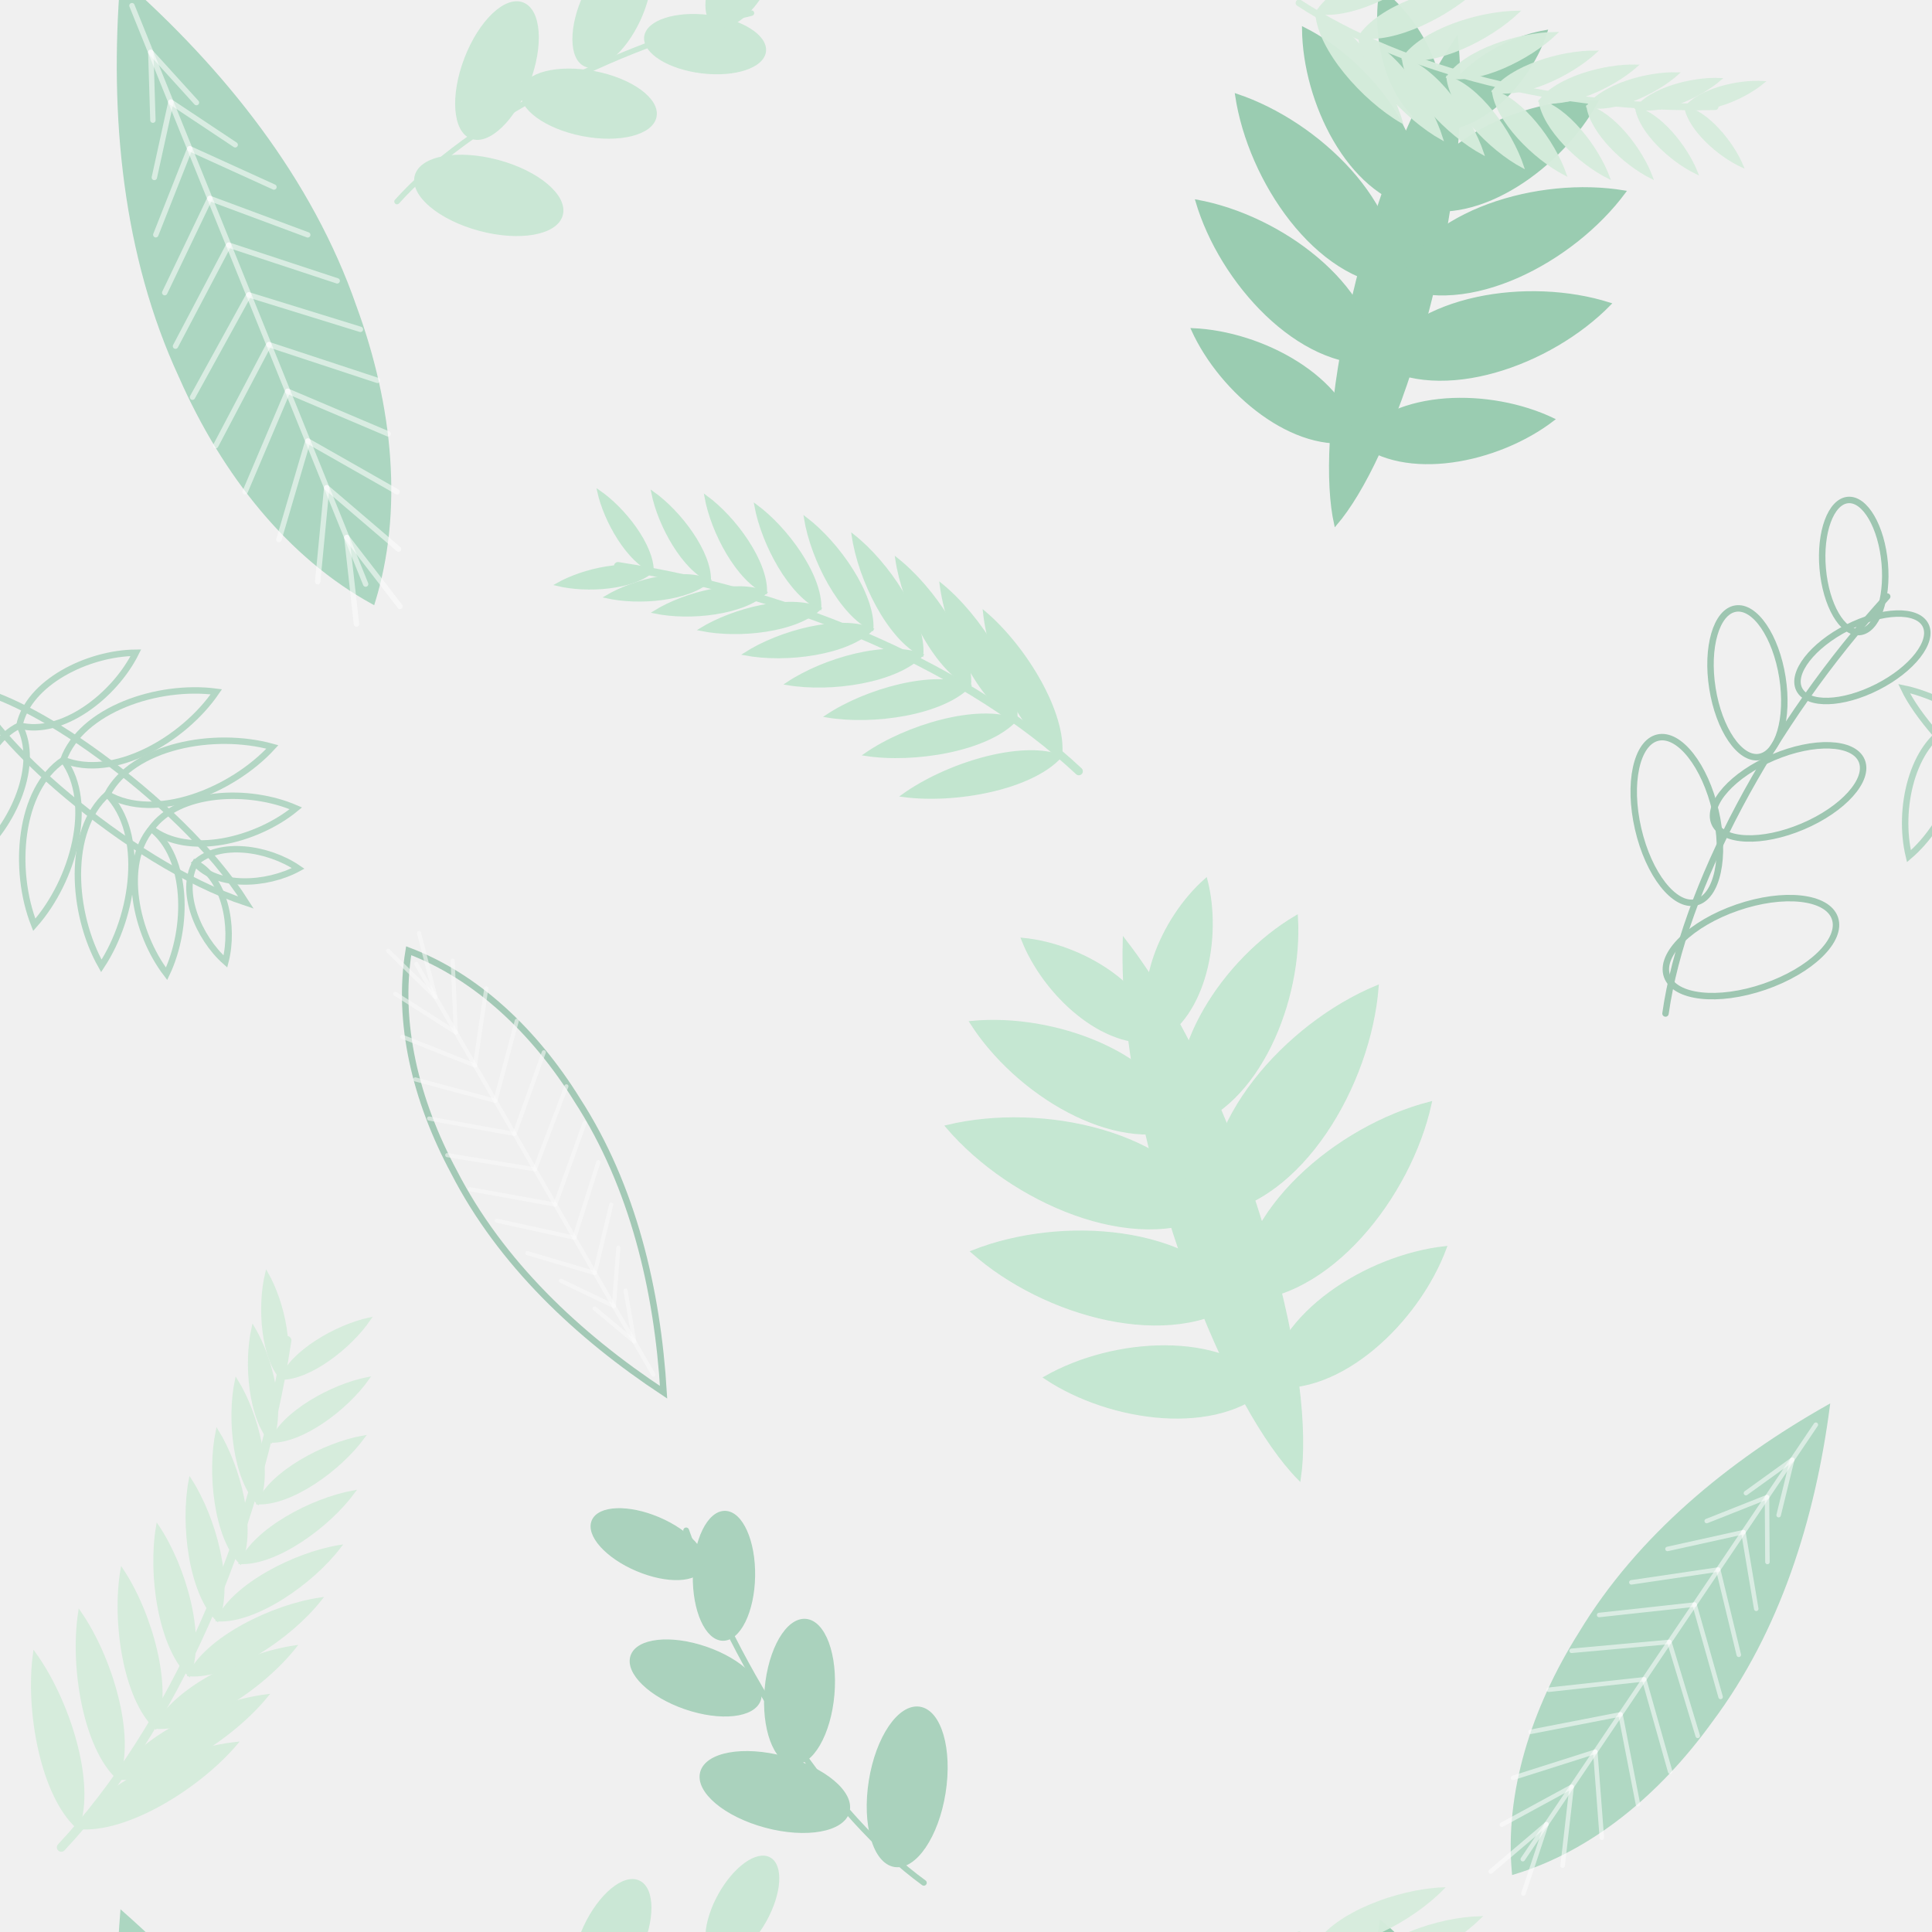
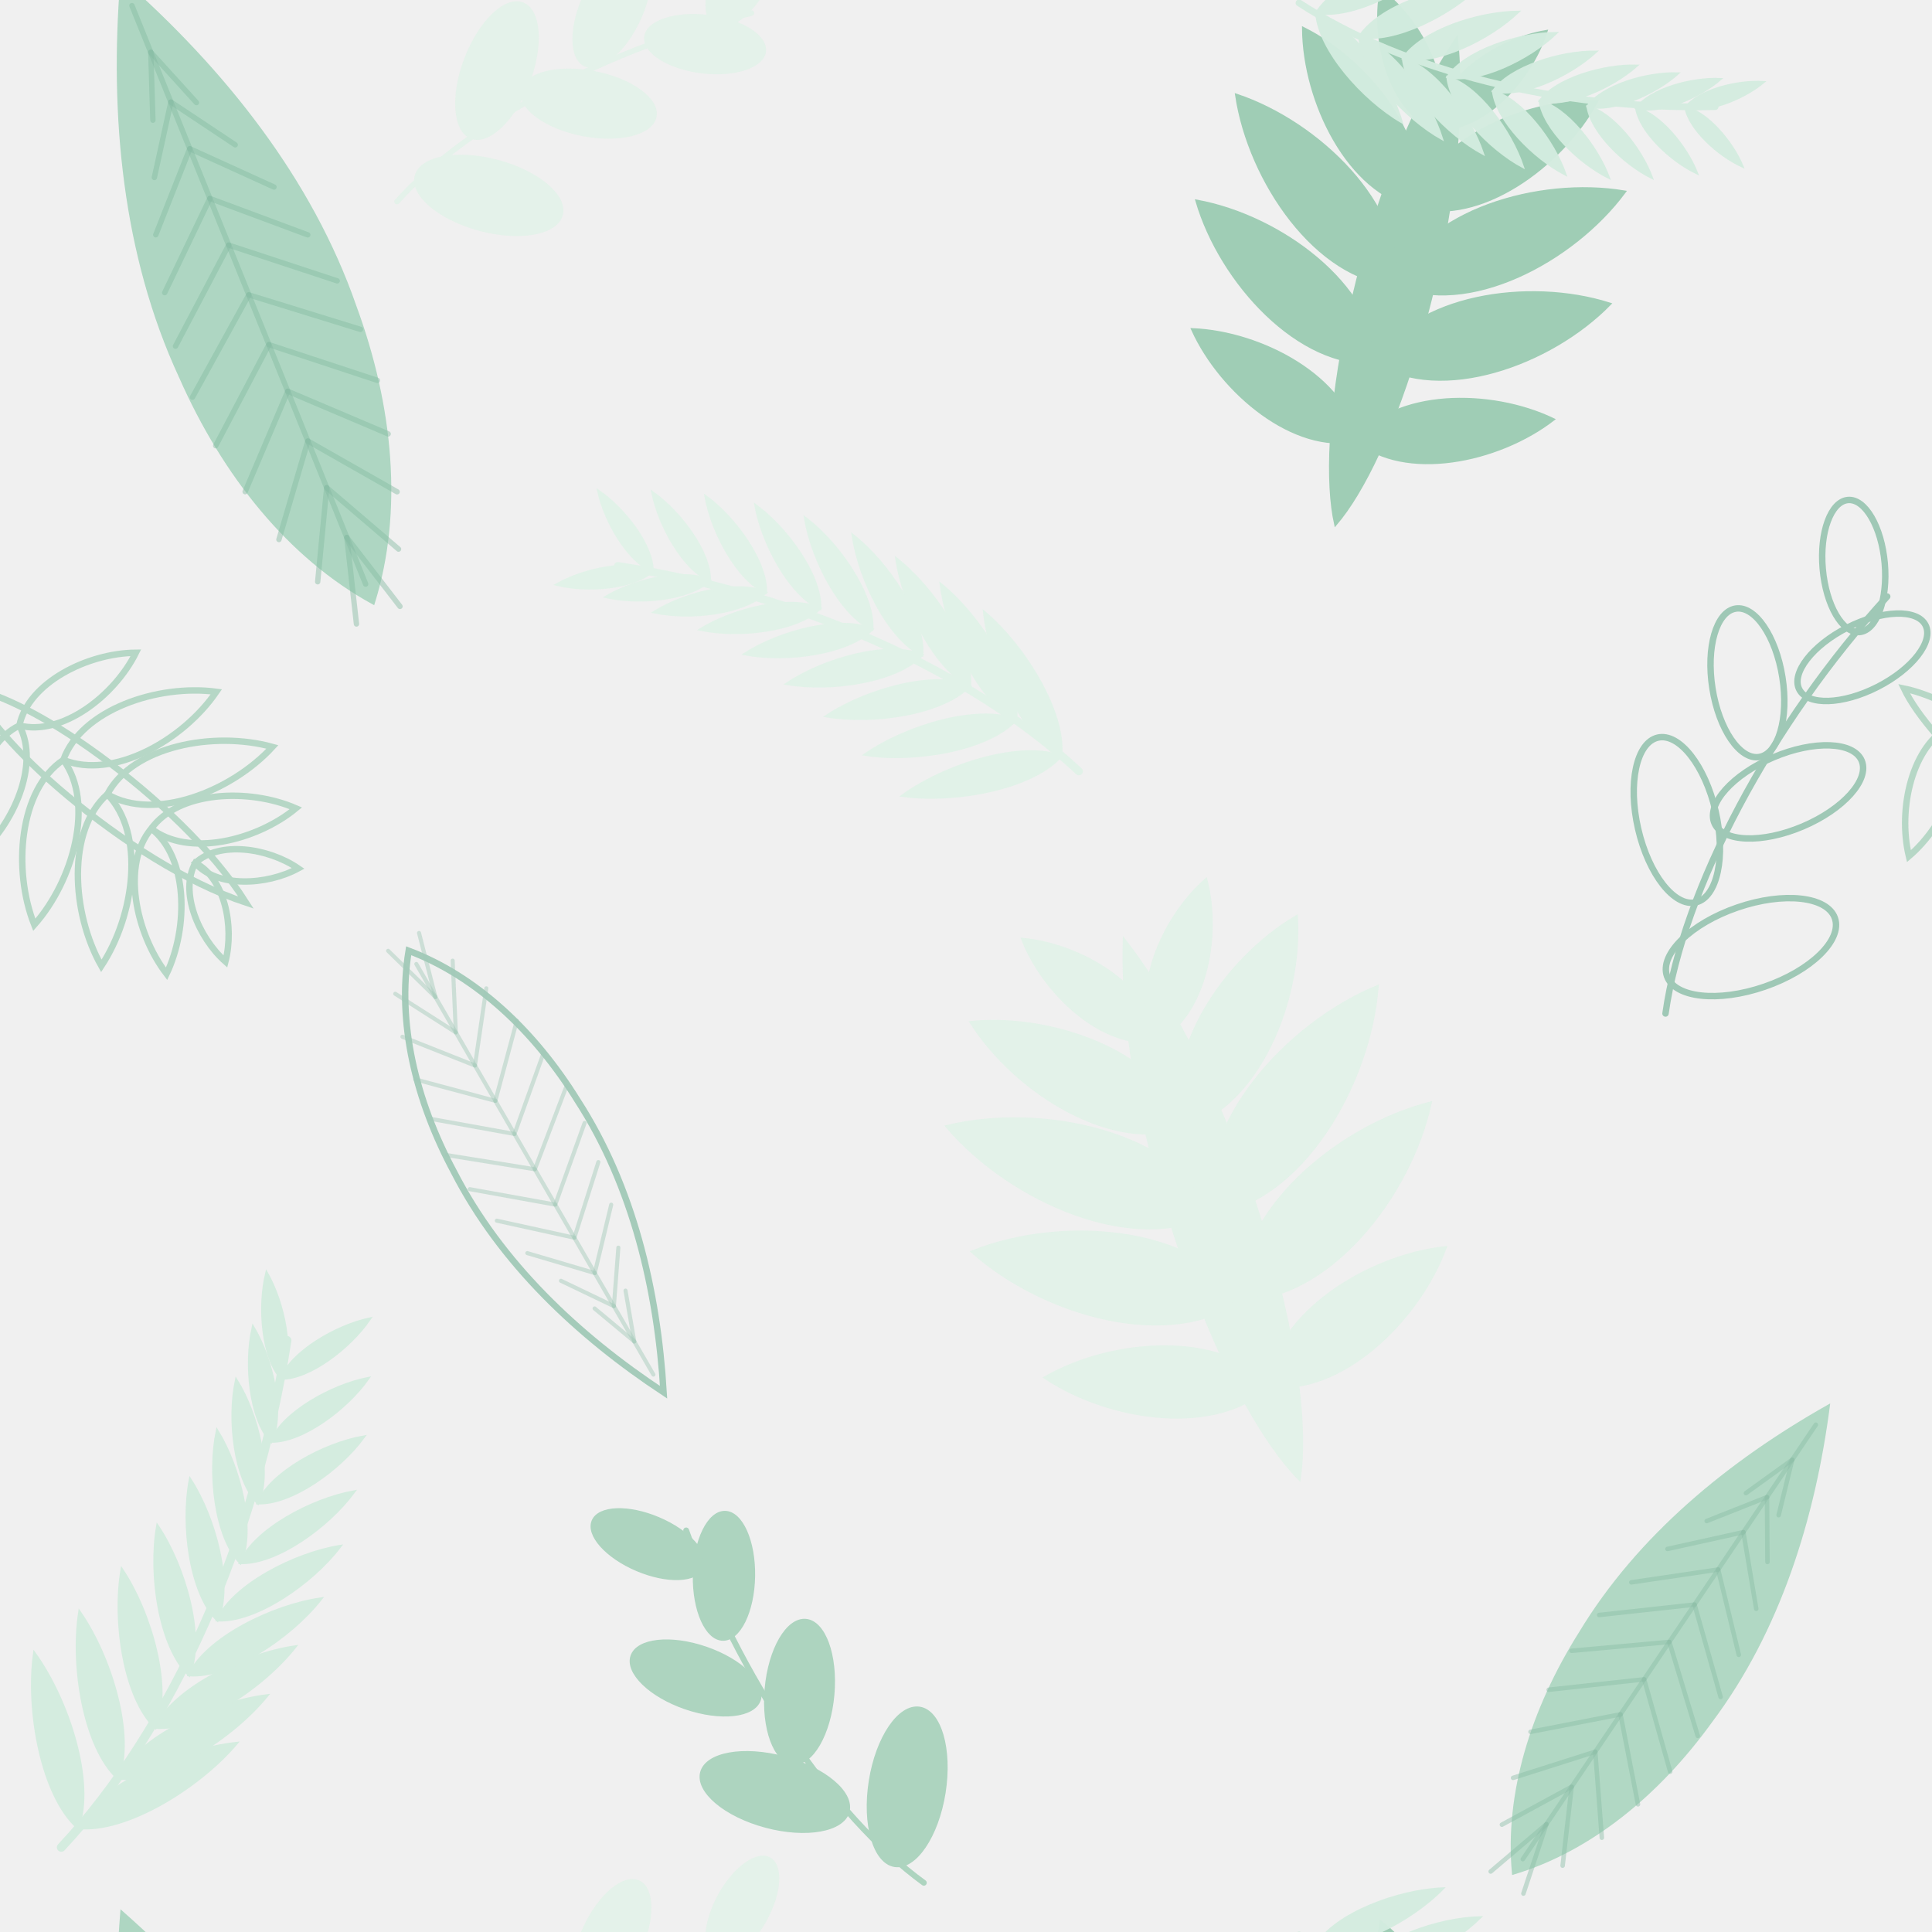
<svg xmlns="http://www.w3.org/2000/svg" width="720" height="720" viewBox="0 0 720 720">
  <defs>
    <g id="banana">
      <path d="M0-108C18-72 30-32 28 8C27 40 18 70 0 92C-18 70-27 40-28 8C-30-32-18-72 0-108Z" />
-       <g fill="none" stroke="#ffffff" stroke-opacity="0.55" stroke-width="1.6" stroke-linecap="round">
+       <g fill="none" stroke="#79b499" stroke-opacity="0.45" stroke-width="1.6" stroke-linecap="round">
        <path d="M0-100L0 86" />
        <path d="M0 -85L7 -66" />
        <path d="M0 -85L-7 -66" />
        <path d="M0 -69L13 -50" />
        <path d="M0 -69L-13 -50" />
        <path d="M0 -54L19 -34" />
        <path d="M0 -54L-19 -34" />
        <path d="M0 -38L23 -17" />
        <path d="M0 -38L-23 -17" />
        <path d="M0 -23L26 -1" />
        <path d="M0 -23L-26 -1" />
        <path d="M0 -7L27 15" />
        <path d="M0 -7L-27 15" />
        <path d="M0 9L26 31" />
        <path d="M0 9L-26 31" />
        <path d="M0 24L23 47" />
        <path d="M0 24L-23 47" />
        <path d="M0 40L19 64" />
        <path d="M0 40L-19 64" />
        <path d="M0 55L13 80" />
        <path d="M0 55L-13 80" />
        <path d="M0 71L7 96" />
        <path d="M0 71L-7 96" />
      </g>
    </g>
    <g id="monstera">
      <path d="M0-82C10-54 13-18 12 14C11 45 6 68 0 80C-6 68-11 45-12 14C-13-18-10-54 0-82Z" />
      <path d="M0 0C14.1 -14.72 44.8 -11.8 64 0C44.8 11.8 14.1 14.72 0 0Z" transform="translate(0 52)rotate(-20)" />
      <path d="M0 0C14.1 -14.72 44.8 -11.8 64 0C44.8 11.8 14.1 14.72 0 0Z" transform="translate(0 52)rotate(-160)" />
      <path d="M0 0C17.2 -17.94 54.6 -14.4 78 0C54.6 14.4 17.2 17.94 0 0Z" transform="translate(0 26)rotate(-28)" />
      <path d="M0 0C17.2 -17.94 54.6 -14.4 78 0C54.6 14.4 17.2 17.94 0 0Z" transform="translate(0 26)rotate(-152)" />
      <path d="M0 0C17.6 -18.4 56.0 -14.7 80 0C56.0 14.7 17.6 18.4 0 0Z" transform="translate(0 0)rotate(-36)" />
      <path d="M0 0C17.6 -18.4 56.0 -14.7 80 0C56.0 14.7 17.6 18.4 0 0Z" transform="translate(0 0)rotate(-144)" />
      <path d="M0 0C15.0 -15.64 47.6 -12.5 68 0C47.6 12.5 15.0 15.64 0 0Z" transform="translate(0 -26)rotate(-44)" />
      <path d="M0 0C15.0 -15.64 47.6 -12.5 68 0C47.6 12.5 15.0 15.64 0 0Z" transform="translate(0 -26)rotate(-136)" />
      <path d="M0 0C10.6 -11.04 33.6 -8.8 48 0C33.6 8.8 10.6 11.04 0 0Z" transform="translate(0 -52)rotate(-55)" />
      <path d="M0 0C10.6 -11.04 33.6 -8.8 48 0C33.6 8.8 10.6 11.04 0 0Z" transform="translate(0 -52)rotate(-125)" />
    </g>
    <g id="frond">
      <path d="M0 92C18 40 18-30 0-96" fill="none" stroke-width="3" stroke-linecap="round" />
      <path d="M0 0C13.4 -9.114 42.5 -7.3 60.76 0C42.5 7.3 13.4 9.114 0 0Z" transform="translate(2.4 83.6)rotate(-52)" />
      <path d="M0 0C13.4 -9.114 42.5 -7.3 60.76 0C42.5 7.3 13.4 9.114 0 0Z" transform="translate(2.4 83.6)rotate(232)" />
      <path d="M0 0C12.7 -8.649 40.4 -6.9 57.66 0C40.4 6.9 12.7 8.649 0 0Z" transform="translate(8.0 62.8)rotate(-53)" />
      <path d="M0 0C12.7 -8.649 40.4 -6.9 57.66 0C40.4 6.9 12.7 8.649 0 0Z" transform="translate(8.0 62.8)rotate(233)" />
      <path d="M0 0C12.0 -8.184 38.2 -6.5 54.56 0C38.2 6.5 12.0 8.184 0 0Z" transform="translate(12.6 41.9)rotate(-54)" />
      <path d="M0 0C12.0 -8.184 38.2 -6.5 54.56 0C38.2 6.5 12.0 8.184 0 0Z" transform="translate(12.6 41.9)rotate(234)" />
      <path d="M0 0C11.3 -7.719 36.0 -6.2 51.46 0C36.0 6.2 11.3 7.719 0 0Z" transform="translate(15.8 21.0)rotate(-54)" />
      <path d="M0 0C11.3 -7.719 36.0 -6.2 51.46 0C36.0 6.2 11.3 7.719 0 0Z" transform="translate(15.8 21.0)rotate(234)" />
      <path d="M0 0C10.6 -7.254 33.9 -5.8 48.36 0C33.9 5.8 10.6 7.254 0 0Z" transform="translate(17.0 0.1)rotate(-55)" />
      <path d="M0 0C10.6 -7.254 33.9 -5.8 48.36 0C33.9 5.8 10.6 7.254 0 0Z" transform="translate(17.0 0.1)rotate(235)" />
      <path d="M0 0C10.0 -6.789 31.7 -5.4 45.26 0C31.7 5.4 10.0 6.789 0 0Z" transform="translate(16.2 -20.8)rotate(-56)" />
      <path d="M0 0C10.0 -6.789 31.7 -5.4 45.26 0C31.7 5.4 10.0 6.789 0 0Z" transform="translate(16.2 -20.8)rotate(236)" />
      <path d="M0 0C9.3 -6.324 29.5 -5.1 42.16 0C29.5 5.1 9.3 6.324 0 0Z" transform="translate(13.4 -41.7)rotate(-56)" />
      <path d="M0 0C9.3 -6.324 29.5 -5.1 42.16 0C29.5 5.1 9.3 6.324 0 0Z" transform="translate(13.4 -41.7)rotate(236)" />
      <path d="M0 0C8.6 -5.859 27.3 -4.7 39.06 0C27.3 4.7 8.6 5.859 0 0Z" transform="translate(9.0 -62.6)rotate(-57)" />
      <path d="M0 0C8.6 -5.859 27.3 -4.7 39.06 0C27.3 4.7 8.6 5.859 0 0Z" transform="translate(9.0 -62.6)rotate(237)" />
      <path d="M0 0C7.9 -5.394 25.2 -4.3 35.96 0C25.2 4.3 7.9 5.394 0 0Z" transform="translate(3.5 -83.5)rotate(-58)" />
      <path d="M0 0C7.9 -5.394 25.2 -4.3 35.96 0C25.2 4.3 7.9 5.394 0 0Z" transform="translate(3.5 -83.5)rotate(238)" />
    </g>
    <g id="sprig">
      <path d="M0 88C-16 44-16-26 0-88" fill="none" stroke-width="2.4" stroke-linecap="round" />
      <ellipse rx="33.1" ry="15.6" transform="translate(-4.1 73.3)rotate(-47)translate(30.2 0)" />
      <ellipse rx="31.5" ry="14.8" transform="translate(-11.3 44.0)rotate(229)translate(28.7 0)" />
      <ellipse rx="29.8" ry="14.0" transform="translate(-15.5 14.7)rotate(-51)translate(27.1 0)" />
      <ellipse rx="28.0" ry="13.2" transform="translate(-15.5 -14.7)rotate(233)translate(25.6 0)" />
      <ellipse rx="26.4" ry="12.4" transform="translate(-11.3 -44.0)rotate(-55)translate(24.0 0)" />
      <ellipse rx="24.7" ry="11.6" transform="translate(-4.1 -73.3)rotate(237)translate(22.5 0)" />
    </g>
  </defs>
-   <use href="#banana" fill="#a4d3bb" stroke="#a4d3bb" opacity="0.9" transform="translate(-624 -602)rotate(-22)scale(1.25)" />
-   <use href="#banana" fill="#a4d3bb" stroke="#a4d3bb" opacity="0.9" transform="translate(-624 118)rotate(-22)scale(1.25)" />
-   <use href="#banana" fill="#a4d3bb" stroke="#a4d3bb" opacity="0.9" transform="translate(-624 838)rotate(-22)scale(1.25)" />
-   <use href="#banana" fill="#a4d3bb" stroke="#a4d3bb" opacity="0.9" transform="translate(96 -602)rotate(-22)scale(1.25)" />
-   <use href="#banana" fill="#a4d3bb" stroke="#a4d3bb" opacity="0.9" transform="translate(96 118)rotate(-22)scale(1.25)" />
-   <use href="#banana" fill="#a4d3bb" stroke="#a4d3bb" opacity="0.9" transform="translate(96 838)rotate(-22)scale(1.25)" />
-   <use href="#banana" fill="#a4d3bb" stroke="#a4d3bb" opacity="0.9" transform="translate(816 -602)rotate(-22)scale(1.25)" />
-   <use href="#banana" fill="#a4d3bb" stroke="#a4d3bb" opacity="0.9" transform="translate(816 118)rotate(-22)scale(1.25)" />
-   <use href="#banana" fill="#a4d3bb" stroke="#a4d3bb" opacity="0.9" transform="translate(816 838)rotate(-22)scale(1.25)" />
-   <use href="#monstera" fill="#8bc5a6" stroke="#8bc5a6" opacity="0.85" transform="translate(-200 -614)rotate(14)scale(1.15)" />
-   <use href="#monstera" fill="#8bc5a6" stroke="#8bc5a6" opacity="0.85" transform="translate(-200 106)rotate(14)scale(1.15)" />
-   <use href="#monstera" fill="#8bc5a6" stroke="#8bc5a6" opacity="0.85" transform="translate(-200 826)rotate(14)scale(1.15)" />
-   <use href="#monstera" fill="#8bc5a6" stroke="#8bc5a6" opacity="0.85" transform="translate(520 -614)rotate(14)scale(1.15)" />
-   <use href="#monstera" fill="#8bc5a6" stroke="#8bc5a6" opacity="0.85" transform="translate(520 106)rotate(14)scale(1.15)" />
-   <use href="#monstera" fill="#8bc5a6" stroke="#8bc5a6" opacity="0.85" transform="translate(520 826)rotate(14)scale(1.15)" />
-   <use href="#monstera" fill="#8bc5a6" stroke="#8bc5a6" opacity="0.85" transform="translate(1240 -614)rotate(14)scale(1.15)" />
-   <use href="#monstera" fill="#8bc5a6" stroke="#8bc5a6" opacity="0.85" transform="translate(1240 106)rotate(14)scale(1.15)" />
-   <use href="#monstera" fill="#8bc5a6" stroke="#8bc5a6" opacity="0.85" transform="translate(1240 826)rotate(14)scale(1.15)" />
-   <use href="#frond" fill="#c0e5ce" stroke="#c0e5ce" opacity="0.95" transform="translate(-402 -470)rotate(-66)scale(1)" />
-   <use href="#frond" fill="#c0e5ce" stroke="#c0e5ce" opacity="0.95" transform="translate(-402 250)rotate(-66)scale(1)" />
-   <use href="#frond" fill="#c0e5ce" stroke="#c0e5ce" opacity="0.95" transform="translate(-402 970)rotate(-66)scale(1)" />
-   <use href="#frond" fill="#c0e5ce" stroke="#c0e5ce" opacity="0.95" transform="translate(318 -470)rotate(-66)scale(1)" />
-   <use href="#frond" fill="#c0e5ce" stroke="#c0e5ce" opacity="0.95" transform="translate(318 250)rotate(-66)scale(1)" />
-   <use href="#frond" fill="#c0e5ce" stroke="#c0e5ce" opacity="0.95" transform="translate(318 970)rotate(-66)scale(1)" />
-   <use href="#frond" fill="#c0e5ce" stroke="#c0e5ce" opacity="0.95" transform="translate(1038 -470)rotate(-66)scale(1)" />
-   <use href="#frond" fill="#c0e5ce" stroke="#c0e5ce" opacity="0.95" transform="translate(1038 250)rotate(-66)scale(1)" />
-   <use href="#frond" fill="#c0e5ce" stroke="#c0e5ce" opacity="0.95" transform="translate(1038 970)rotate(-66)scale(1)" />
-   <use href="#sprig" fill="none" stroke="#7ab396" stroke-width="2.40" opacity="0.7" transform="translate(-58 -420)rotate(28)scale(1)" />
-   <use href="#sprig" fill="none" stroke="#7ab396" stroke-width="2.40" opacity="0.7" transform="translate(-58 300)rotate(28)scale(1)" />
-   <use href="#sprig" fill="none" stroke="#7ab396" stroke-width="2.40" opacity="0.7" transform="translate(-58 1020)rotate(28)scale(1)" />
-   <use href="#sprig" fill="none" stroke="#7ab396" stroke-width="2.40" opacity="0.7" transform="translate(662 -420)rotate(28)scale(1)" />
-   <use href="#sprig" fill="none" stroke="#7ab396" stroke-width="2.40" opacity="0.7" transform="translate(662 300)rotate(28)scale(1)" />
-   <use href="#sprig" fill="none" stroke="#7ab396" stroke-width="2.40" opacity="0.7" transform="translate(662 1020)rotate(28)scale(1)" />
-   <use href="#sprig" fill="none" stroke="#7ab396" stroke-width="2.40" opacity="0.7" transform="translate(1382 -420)rotate(28)scale(1)" />
-   <use href="#sprig" fill="none" stroke="#7ab396" stroke-width="2.40" opacity="0.7" transform="translate(1382 300)rotate(28)scale(1)" />
-   <use href="#sprig" fill="none" stroke="#7ab396" stroke-width="2.40" opacity="0.7" transform="translate(1382 1020)rotate(28)scale(1)" />
-   <use href="#banana" fill="none" stroke="#7ab396" stroke-width="2.53" opacity="0.65" transform="translate(-524 -290)rotate(150)scale(0.95)" />
-   <use href="#banana" fill="none" stroke="#7ab396" stroke-width="2.53" opacity="0.65" transform="translate(-524 430)rotate(150)scale(0.95)" />
-   <use href="#banana" fill="none" stroke="#7ab396" stroke-width="2.53" opacity="0.65" transform="translate(-524 1150)rotate(150)scale(0.95)" />
-   <use href="#banana" fill="none" stroke="#7ab396" stroke-width="2.53" opacity="0.65" transform="translate(196 -290)rotate(150)scale(0.95)" />
-   <use href="#banana" fill="none" stroke="#7ab396" stroke-width="2.53" opacity="0.65" transform="translate(196 430)rotate(150)scale(0.95)" />
-   <use href="#banana" fill="none" stroke="#7ab396" stroke-width="2.53" opacity="0.65" transform="translate(196 1150)rotate(150)scale(0.95)" />
-   <use href="#banana" fill="none" stroke="#7ab396" stroke-width="2.53" opacity="0.65" transform="translate(916 -290)rotate(150)scale(0.95)" />
-   <use href="#banana" fill="none" stroke="#7ab396" stroke-width="2.53" opacity="0.65" transform="translate(916 430)rotate(150)scale(0.95)" />
-   <use href="#banana" fill="none" stroke="#7ab396" stroke-width="2.53" opacity="0.65" transform="translate(916 1150)rotate(150)scale(0.95)" />
-   <use href="#monstera" fill="#c0e5ce" stroke="#c0e5ce" opacity="0.9" transform="translate(-268 -268)rotate(-18)scale(1.3)" />
-   <use href="#monstera" fill="#c0e5ce" stroke="#c0e5ce" opacity="0.9" transform="translate(-268 452)rotate(-18)scale(1.3)" />
-   <use href="#monstera" fill="#c0e5ce" stroke="#c0e5ce" opacity="0.9" transform="translate(-268 1172)rotate(-18)scale(1.3)" />
-   <use href="#monstera" fill="#c0e5ce" stroke="#c0e5ce" opacity="0.9" transform="translate(452 -268)rotate(-18)scale(1.3)" />
-   <use href="#monstera" fill="#c0e5ce" stroke="#c0e5ce" opacity="0.9" transform="translate(452 452)rotate(-18)scale(1.3)" />
-   <use href="#monstera" fill="#c0e5ce" stroke="#c0e5ce" opacity="0.9" transform="translate(452 1172)rotate(-18)scale(1.3)" />
-   <use href="#monstera" fill="#c0e5ce" stroke="#c0e5ce" opacity="0.9" transform="translate(1172 -268)rotate(-18)scale(1.3)" />
-   <use href="#monstera" fill="#c0e5ce" stroke="#c0e5ce" opacity="0.9" transform="translate(1172 452)rotate(-18)scale(1.3)" />
-   <use href="#monstera" fill="#c0e5ce" stroke="#c0e5ce" opacity="0.9" transform="translate(1172 1172)rotate(-18)scale(1.3)" />
-   <use href="#frond" fill="#d6ecdc" stroke="#d6ecdc" opacity="1" transform="translate(-656 -124)rotate(24)scale(1.1)" />
-   <use href="#frond" fill="#d6ecdc" stroke="#d6ecdc" opacity="1" transform="translate(-656 596)rotate(24)scale(1.1)" />
-   <use href="#frond" fill="#d6ecdc" stroke="#d6ecdc" opacity="1" transform="translate(-656 1316)rotate(24)scale(1.1)" />
-   <use href="#frond" fill="#d6ecdc" stroke="#d6ecdc" opacity="1" transform="translate(64 -124)rotate(24)scale(1.1)" />
-   <use href="#frond" fill="#d6ecdc" stroke="#d6ecdc" opacity="1" transform="translate(64 596)rotate(24)scale(1.1)" />
-   <use href="#frond" fill="#d6ecdc" stroke="#d6ecdc" opacity="1" transform="translate(64 1316)rotate(24)scale(1.1)" />
-   <use href="#frond" fill="#d6ecdc" stroke="#d6ecdc" opacity="1" transform="translate(784 -124)rotate(24)scale(1.1)" />
-   <use href="#frond" fill="#d6ecdc" stroke="#d6ecdc" opacity="1" transform="translate(784 596)rotate(24)scale(1.1)" />
-   <use href="#frond" fill="#d6ecdc" stroke="#d6ecdc" opacity="1" transform="translate(784 1316)rotate(24)scale(1.1)" />
-   <use href="#banana" fill="#a4d3bb" stroke="#a4d3bb" opacity="0.85" transform="translate(-102 -102)rotate(34)scale(1.05)" />
-   <use href="#banana" fill="#a4d3bb" stroke="#a4d3bb" opacity="0.85" transform="translate(-102 618)rotate(34)scale(1.05)" />
-   <use href="#banana" fill="#a4d3bb" stroke="#a4d3bb" opacity="0.85" transform="translate(-102 1338)rotate(34)scale(1.05)" />
-   <use href="#banana" fill="#a4d3bb" stroke="#a4d3bb" opacity="0.85" transform="translate(618 -102)rotate(34)scale(1.05)" />
-   <use href="#banana" fill="#a4d3bb" stroke="#a4d3bb" opacity="0.85" transform="translate(618 618)rotate(34)scale(1.05)" />
-   <use href="#banana" fill="#a4d3bb" stroke="#a4d3bb" opacity="0.85" transform="translate(618 1338)rotate(34)scale(1.05)" />
-   <use href="#banana" fill="#a4d3bb" stroke="#a4d3bb" opacity="0.85" transform="translate(1338 -102)rotate(34)scale(1.05)" />
-   <use href="#banana" fill="#a4d3bb" stroke="#a4d3bb" opacity="0.85" transform="translate(1338 618)rotate(34)scale(1.05)" />
-   <use href="#banana" fill="#a4d3bb" stroke="#a4d3bb" opacity="0.85" transform="translate(1338 1338)rotate(34)scale(1.05)" />
-   <use href="#sprig" fill="#8bc5a6" stroke="#8bc5a6" opacity="0.7" transform="translate(-420 -84)rotate(-34)scale(0.9)" />
-   <use href="#sprig" fill="#8bc5a6" stroke="#8bc5a6" opacity="0.7" transform="translate(-420 636)rotate(-34)scale(0.9)" />
-   <use href="#sprig" fill="#8bc5a6" stroke="#8bc5a6" opacity="0.7" transform="translate(-420 1356)rotate(-34)scale(0.9)" />
-   <use href="#sprig" fill="#8bc5a6" stroke="#8bc5a6" opacity="0.7" transform="translate(300 -84)rotate(-34)scale(0.9)" />
-   <use href="#sprig" fill="#8bc5a6" stroke="#8bc5a6" opacity="0.7" transform="translate(300 636)rotate(-34)scale(0.9)" />
-   <use href="#sprig" fill="#8bc5a6" stroke="#8bc5a6" opacity="0.7" transform="translate(300 1356)rotate(-34)scale(0.9)" />
-   <use href="#sprig" fill="#8bc5a6" stroke="#8bc5a6" opacity="0.7" transform="translate(1020 -84)rotate(-34)scale(0.9)" />
-   <use href="#sprig" fill="#8bc5a6" stroke="#8bc5a6" opacity="0.7" transform="translate(1020 636)rotate(-34)scale(0.9)" />
-   <use href="#sprig" fill="#8bc5a6" stroke="#8bc5a6" opacity="0.7" transform="translate(1020 1356)rotate(-34)scale(0.9)" />
-   <use href="#monstera" fill="none" stroke="#8bc5a6" stroke-width="3.00" opacity="0.6" transform="translate(-680 -424)rotate(128)scale(0.8)" />
-   <use href="#monstera" fill="none" stroke="#8bc5a6" stroke-width="3.00" opacity="0.6" transform="translate(-680 296)rotate(128)scale(0.8)" />
-   <use href="#monstera" fill="none" stroke="#8bc5a6" stroke-width="3.00" opacity="0.6" transform="translate(-680 1016)rotate(128)scale(0.8)" />
-   <use href="#monstera" fill="none" stroke="#8bc5a6" stroke-width="3.00" opacity="0.6" transform="translate(40 -424)rotate(128)scale(0.8)" />
-   <use href="#monstera" fill="none" stroke="#8bc5a6" stroke-width="3.00" opacity="0.6" transform="translate(40 296)rotate(128)scale(0.8)" />
-   <use href="#monstera" fill="none" stroke="#8bc5a6" stroke-width="3.00" opacity="0.6" transform="translate(40 1016)rotate(128)scale(0.8)" />
-   <use href="#monstera" fill="none" stroke="#8bc5a6" stroke-width="3.00" opacity="0.6" transform="translate(760 -424)rotate(128)scale(0.8)" />
-   <use href="#monstera" fill="none" stroke="#8bc5a6" stroke-width="3.00" opacity="0.6" transform="translate(760 296)rotate(128)scale(0.8)" />
-   <use href="#monstera" fill="none" stroke="#8bc5a6" stroke-width="3.00" opacity="0.6" transform="translate(760 1016)rotate(128)scale(0.8)" />
-   <use href="#frond" fill="#d6ecdc" stroke="#d6ecdc" opacity="0.95" transform="translate(-160 -700)rotate(104)scale(0.85)" />
-   <use href="#frond" fill="#d6ecdc" stroke="#d6ecdc" opacity="0.95" transform="translate(-160 20)rotate(104)scale(0.85)" />
-   <use href="#frond" fill="#d6ecdc" stroke="#d6ecdc" opacity="0.95" transform="translate(-160 740)rotate(104)scale(0.85)" />
-   <use href="#frond" fill="#d6ecdc" stroke="#d6ecdc" opacity="0.95" transform="translate(560 -700)rotate(104)scale(0.85)" />
-   <use href="#frond" fill="#d6ecdc" stroke="#d6ecdc" opacity="0.95" transform="translate(560 20)rotate(104)scale(0.85)" />
-   <use href="#frond" fill="#d6ecdc" stroke="#d6ecdc" opacity="0.95" transform="translate(560 740)rotate(104)scale(0.85)" />
-   <use href="#frond" fill="#d6ecdc" stroke="#d6ecdc" opacity="0.95" transform="translate(1280 -700)rotate(104)scale(0.85)" />
-   <use href="#frond" fill="#d6ecdc" stroke="#d6ecdc" opacity="0.95" transform="translate(1280 20)rotate(104)scale(0.85)" />
-   <use href="#frond" fill="#d6ecdc" stroke="#d6ecdc" opacity="0.95" transform="translate(1280 740)rotate(104)scale(0.85)" />
-   <use href="#sprig" fill="#c0e5ce" stroke="#c0e5ce" opacity="0.8" transform="translate(-506 -680)rotate(62)scale(0.85)" />
-   <use href="#sprig" fill="#c0e5ce" stroke="#c0e5ce" opacity="0.8" transform="translate(-506 40)rotate(62)scale(0.85)" />
-   <use href="#sprig" fill="#c0e5ce" stroke="#c0e5ce" opacity="0.8" transform="translate(-506 760)rotate(62)scale(0.85)" />
-   <use href="#sprig" fill="#c0e5ce" stroke="#c0e5ce" opacity="0.8" transform="translate(214 -680)rotate(62)scale(0.85)" />
-   <use href="#sprig" fill="#c0e5ce" stroke="#c0e5ce" opacity="0.8" transform="translate(214 40)rotate(62)scale(0.85)" />
-   <use href="#sprig" fill="#c0e5ce" stroke="#c0e5ce" opacity="0.8" transform="translate(214 760)rotate(62)scale(0.85)" />
-   <use href="#sprig" fill="#c0e5ce" stroke="#c0e5ce" opacity="0.8" transform="translate(934 -680)rotate(62)scale(0.85)" />
-   <use href="#sprig" fill="#c0e5ce" stroke="#c0e5ce" opacity="0.8" transform="translate(934 40)rotate(62)scale(0.85)" />
-   <use href="#sprig" fill="#c0e5ce" stroke="#c0e5ce" opacity="0.8" transform="translate(934 760)rotate(62)scale(0.85)" />
+   <use href="#banana" fill="#a6d3bc" stroke="#a6d3bc" opacity="0.9" transform="translate(-624 -602)rotate(-22)scale(1.25)" />
+   <use href="#banana" fill="#a6d3bc" stroke="#a6d3bc" opacity="0.9" transform="translate(-624 118)rotate(-22)scale(1.25)" />
+   <use href="#banana" fill="#a6d3bc" stroke="#a6d3bc" opacity="0.9" transform="translate(-624 838)rotate(-22)scale(1.25)" />
+   <use href="#banana" fill="#a6d3bc" stroke="#a6d3bc" opacity="0.9" transform="translate(96 -602)rotate(-22)scale(1.25)" />
+   <use href="#banana" fill="#a6d3bc" stroke="#a6d3bc" opacity="0.9" transform="translate(96 118)rotate(-22)scale(1.25)" />
+   <use href="#banana" fill="#a6d3bc" stroke="#a6d3bc" opacity="0.9" transform="translate(96 838)rotate(-22)scale(1.25)" />
+   <use href="#banana" fill="#a6d3bc" stroke="#a6d3bc" opacity="0.9" transform="translate(816 -602)rotate(-22)scale(1.25)" />
+   <use href="#banana" fill="#a6d3bc" stroke="#a6d3bc" opacity="0.9" transform="translate(816 118)rotate(-22)scale(1.25)" />
+   <use href="#banana" fill="#a6d3bc" stroke="#a6d3bc" opacity="0.9" transform="translate(816 838)rotate(-22)scale(1.25)" />
+   <use href="#monstera" fill="#90c7aa" stroke="#90c7aa" opacity="0.85" transform="translate(-200 -614)rotate(14)scale(1.15)" />
+   <use href="#monstera" fill="#90c7aa" stroke="#90c7aa" opacity="0.85" transform="translate(-200 106)rotate(14)scale(1.15)" />
+   <use href="#monstera" fill="#90c7aa" stroke="#90c7aa" opacity="0.85" transform="translate(-200 826)rotate(14)scale(1.15)" />
+   <use href="#monstera" fill="#90c7aa" stroke="#90c7aa" opacity="0.85" transform="translate(520 -614)rotate(14)scale(1.15)" />
+   <use href="#monstera" fill="#90c7aa" stroke="#90c7aa" opacity="0.85" transform="translate(520 106)rotate(14)scale(1.15)" />
+   <use href="#monstera" fill="#90c7aa" stroke="#90c7aa" opacity="0.85" transform="translate(520 826)rotate(14)scale(1.15)" />
+   <use href="#monstera" fill="#90c7aa" stroke="#90c7aa" opacity="0.85" transform="translate(1240 -614)rotate(14)scale(1.15)" />
+   <use href="#monstera" fill="#90c7aa" stroke="#90c7aa" opacity="0.85" transform="translate(1240 106)rotate(14)scale(1.15)" />
+   <use href="#monstera" fill="#90c7aa" stroke="#90c7aa" opacity="0.85" transform="translate(1240 826)rotate(14)scale(1.15)" />
+   <use href="#frond" fill="#e1f2e8" stroke="#e1f2e8" opacity="0.95" transform="translate(-402 -470)rotate(-66)scale(1)" />
+   <use href="#frond" fill="#e1f2e8" stroke="#e1f2e8" opacity="0.95" transform="translate(-402 250)rotate(-66)scale(1)" />
+   <use href="#frond" fill="#e1f2e8" stroke="#e1f2e8" opacity="0.95" transform="translate(-402 970)rotate(-66)scale(1)" />
+   <use href="#frond" fill="#e1f2e8" stroke="#e1f2e8" opacity="0.95" transform="translate(318 -470)rotate(-66)scale(1)" />
+   <use href="#frond" fill="#e1f2e8" stroke="#e1f2e8" opacity="0.95" transform="translate(318 250)rotate(-66)scale(1)" />
+   <use href="#frond" fill="#e1f2e8" stroke="#e1f2e8" opacity="0.95" transform="translate(318 970)rotate(-66)scale(1)" />
+   <use href="#frond" fill="#e1f2e8" stroke="#e1f2e8" opacity="0.95" transform="translate(1038 -470)rotate(-66)scale(1)" />
+   <use href="#frond" fill="#e1f2e8" stroke="#e1f2e8" opacity="0.95" transform="translate(1038 250)rotate(-66)scale(1)" />
+   <use href="#frond" fill="#e1f2e8" stroke="#e1f2e8" opacity="0.95" transform="translate(1038 970)rotate(-66)scale(1)" />
+   <use href="#sprig" fill="none" stroke="#7cb79c" stroke-width="2.40" opacity="0.7" transform="translate(-58 -420)rotate(28)scale(1)" />
+   <use href="#sprig" fill="none" stroke="#7cb79c" stroke-width="2.40" opacity="0.7" transform="translate(-58 300)rotate(28)scale(1)" />
+   <use href="#sprig" fill="none" stroke="#7cb79c" stroke-width="2.40" opacity="0.7" transform="translate(-58 1020)rotate(28)scale(1)" />
+   <use href="#sprig" fill="none" stroke="#7cb79c" stroke-width="2.40" opacity="0.7" transform="translate(662 -420)rotate(28)scale(1)" />
+   <use href="#sprig" fill="none" stroke="#7cb79c" stroke-width="2.40" opacity="0.7" transform="translate(662 300)rotate(28)scale(1)" />
+   <use href="#sprig" fill="none" stroke="#7cb79c" stroke-width="2.40" opacity="0.7" transform="translate(662 1020)rotate(28)scale(1)" />
+   <use href="#sprig" fill="none" stroke="#7cb79c" stroke-width="2.40" opacity="0.7" transform="translate(1382 -420)rotate(28)scale(1)" />
+   <use href="#sprig" fill="none" stroke="#7cb79c" stroke-width="2.40" opacity="0.7" transform="translate(1382 300)rotate(28)scale(1)" />
+   <use href="#sprig" fill="none" stroke="#7cb79c" stroke-width="2.40" opacity="0.7" transform="translate(1382 1020)rotate(28)scale(1)" />
+   <use href="#banana" fill="none" stroke="#7cb79c" stroke-width="2.53" opacity="0.65" transform="translate(-524 -290)rotate(150)scale(0.95)" />
+   <use href="#banana" fill="none" stroke="#7cb79c" stroke-width="2.53" opacity="0.65" transform="translate(-524 430)rotate(150)scale(0.95)" />
+   <use href="#banana" fill="none" stroke="#7cb79c" stroke-width="2.53" opacity="0.65" transform="translate(-524 1150)rotate(150)scale(0.95)" />
+   <use href="#banana" fill="none" stroke="#7cb79c" stroke-width="2.53" opacity="0.65" transform="translate(196 -290)rotate(150)scale(0.95)" />
+   <use href="#banana" fill="none" stroke="#7cb79c" stroke-width="2.53" opacity="0.65" transform="translate(196 430)rotate(150)scale(0.95)" />
+   <use href="#banana" fill="none" stroke="#7cb79c" stroke-width="2.53" opacity="0.65" transform="translate(196 1150)rotate(150)scale(0.95)" />
+   <use href="#banana" fill="none" stroke="#7cb79c" stroke-width="2.53" opacity="0.65" transform="translate(916 -290)rotate(150)scale(0.95)" />
+   <use href="#banana" fill="none" stroke="#7cb79c" stroke-width="2.53" opacity="0.65" transform="translate(916 430)rotate(150)scale(0.95)" />
+   <use href="#banana" fill="none" stroke="#7cb79c" stroke-width="2.53" opacity="0.65" transform="translate(916 1150)rotate(150)scale(0.95)" />
+   <use href="#monstera" fill="#e1f2e8" stroke="#e1f2e8" opacity="0.9" transform="translate(-268 -268)rotate(-18)scale(1.3)" />
+   <use href="#monstera" fill="#e1f2e8" stroke="#e1f2e8" opacity="0.9" transform="translate(-268 452)rotate(-18)scale(1.3)" />
+   <use href="#monstera" fill="#e1f2e8" stroke="#e1f2e8" opacity="0.9" transform="translate(-268 1172)rotate(-18)scale(1.3)" />
+   <use href="#monstera" fill="#e1f2e8" stroke="#e1f2e8" opacity="0.9" transform="translate(452 -268)rotate(-18)scale(1.3)" />
+   <use href="#monstera" fill="#e1f2e8" stroke="#e1f2e8" opacity="0.9" transform="translate(452 452)rotate(-18)scale(1.3)" />
+   <use href="#monstera" fill="#e1f2e8" stroke="#e1f2e8" opacity="0.9" transform="translate(452 1172)rotate(-18)scale(1.3)" />
+   <use href="#monstera" fill="#e1f2e8" stroke="#e1f2e8" opacity="0.9" transform="translate(1172 -268)rotate(-18)scale(1.3)" />
+   <use href="#monstera" fill="#e1f2e8" stroke="#e1f2e8" opacity="0.9" transform="translate(1172 452)rotate(-18)scale(1.3)" />
+   <use href="#monstera" fill="#e1f2e8" stroke="#e1f2e8" opacity="0.9" transform="translate(1172 1172)rotate(-18)scale(1.3)" />
+   <use href="#frond" fill="#d4ecdf" stroke="#d4ecdf" opacity="1" transform="translate(-656 -124)rotate(24)scale(1.1)" />
+   <use href="#frond" fill="#d4ecdf" stroke="#d4ecdf" opacity="1" transform="translate(-656 596)rotate(24)scale(1.1)" />
+   <use href="#frond" fill="#d4ecdf" stroke="#d4ecdf" opacity="1" transform="translate(-656 1316)rotate(24)scale(1.1)" />
+   <use href="#frond" fill="#d4ecdf" stroke="#d4ecdf" opacity="1" transform="translate(64 -124)rotate(24)scale(1.1)" />
+   <use href="#frond" fill="#d4ecdf" stroke="#d4ecdf" opacity="1" transform="translate(64 596)rotate(24)scale(1.1)" />
+   <use href="#frond" fill="#d4ecdf" stroke="#d4ecdf" opacity="1" transform="translate(64 1316)rotate(24)scale(1.1)" />
+   <use href="#frond" fill="#d4ecdf" stroke="#d4ecdf" opacity="1" transform="translate(784 -124)rotate(24)scale(1.1)" />
+   <use href="#frond" fill="#d4ecdf" stroke="#d4ecdf" opacity="1" transform="translate(784 596)rotate(24)scale(1.1)" />
+   <use href="#frond" fill="#d4ecdf" stroke="#d4ecdf" opacity="1" transform="translate(784 1316)rotate(24)scale(1.1)" />
+   <use href="#banana" fill="#a6d3bc" stroke="#a6d3bc" opacity="0.85" transform="translate(-102 -102)rotate(34)scale(1.05)" />
+   <use href="#banana" fill="#a6d3bc" stroke="#a6d3bc" opacity="0.85" transform="translate(-102 618)rotate(34)scale(1.05)" />
+   <use href="#banana" fill="#a6d3bc" stroke="#a6d3bc" opacity="0.85" transform="translate(-102 1338)rotate(34)scale(1.05)" />
+   <use href="#banana" fill="#a6d3bc" stroke="#a6d3bc" opacity="0.85" transform="translate(618 -102)rotate(34)scale(1.05)" />
+   <use href="#banana" fill="#a6d3bc" stroke="#a6d3bc" opacity="0.85" transform="translate(618 618)rotate(34)scale(1.05)" />
+   <use href="#banana" fill="#a6d3bc" stroke="#a6d3bc" opacity="0.85" transform="translate(618 1338)rotate(34)scale(1.05)" />
+   <use href="#banana" fill="#a6d3bc" stroke="#a6d3bc" opacity="0.85" transform="translate(1338 -102)rotate(34)scale(1.05)" />
+   <use href="#banana" fill="#a6d3bc" stroke="#a6d3bc" opacity="0.85" transform="translate(1338 618)rotate(34)scale(1.05)" />
+   <use href="#banana" fill="#a6d3bc" stroke="#a6d3bc" opacity="0.85" transform="translate(1338 1338)rotate(34)scale(1.05)" />
+   <use href="#sprig" fill="#90c7aa" stroke="#90c7aa" opacity="0.7" transform="translate(-420 -84)rotate(-34)scale(0.9)" />
+   <use href="#sprig" fill="#90c7aa" stroke="#90c7aa" opacity="0.7" transform="translate(-420 636)rotate(-34)scale(0.9)" />
+   <use href="#sprig" fill="#90c7aa" stroke="#90c7aa" opacity="0.7" transform="translate(-420 1356)rotate(-34)scale(0.9)" />
+   <use href="#sprig" fill="#90c7aa" stroke="#90c7aa" opacity="0.7" transform="translate(300 -84)rotate(-34)scale(0.9)" />
+   <use href="#sprig" fill="#90c7aa" stroke="#90c7aa" opacity="0.7" transform="translate(300 636)rotate(-34)scale(0.9)" />
+   <use href="#sprig" fill="#90c7aa" stroke="#90c7aa" opacity="0.7" transform="translate(300 1356)rotate(-34)scale(0.9)" />
+   <use href="#sprig" fill="#90c7aa" stroke="#90c7aa" opacity="0.7" transform="translate(1020 -84)rotate(-34)scale(0.9)" />
+   <use href="#sprig" fill="#90c7aa" stroke="#90c7aa" opacity="0.7" transform="translate(1020 636)rotate(-34)scale(0.9)" />
+   <use href="#sprig" fill="#90c7aa" stroke="#90c7aa" opacity="0.7" transform="translate(1020 1356)rotate(-34)scale(0.9)" />
+   <use href="#monstera" fill="none" stroke="#90c7aa" stroke-width="3.00" opacity="0.6" transform="translate(-680 -424)rotate(128)scale(0.8)" />
+   <use href="#monstera" fill="none" stroke="#90c7aa" stroke-width="3.00" opacity="0.6" transform="translate(-680 296)rotate(128)scale(0.8)" />
+   <use href="#monstera" fill="none" stroke="#90c7aa" stroke-width="3.00" opacity="0.6" transform="translate(-680 1016)rotate(128)scale(0.8)" />
+   <use href="#monstera" fill="none" stroke="#90c7aa" stroke-width="3.00" opacity="0.6" transform="translate(40 -424)rotate(128)scale(0.8)" />
+   <use href="#monstera" fill="none" stroke="#90c7aa" stroke-width="3.00" opacity="0.6" transform="translate(40 296)rotate(128)scale(0.8)" />
+   <use href="#monstera" fill="none" stroke="#90c7aa" stroke-width="3.00" opacity="0.6" transform="translate(40 1016)rotate(128)scale(0.8)" />
+   <use href="#monstera" fill="none" stroke="#90c7aa" stroke-width="3.00" opacity="0.6" transform="translate(760 -424)rotate(128)scale(0.8)" />
+   <use href="#monstera" fill="none" stroke="#90c7aa" stroke-width="3.00" opacity="0.6" transform="translate(760 296)rotate(128)scale(0.8)" />
+   <use href="#monstera" fill="none" stroke="#90c7aa" stroke-width="3.00" opacity="0.6" transform="translate(760 1016)rotate(128)scale(0.8)" />
+   <use href="#frond" fill="#d4ecdf" stroke="#d4ecdf" opacity="0.95" transform="translate(-160 -700)rotate(104)scale(0.85)" />
+   <use href="#frond" fill="#d4ecdf" stroke="#d4ecdf" opacity="0.95" transform="translate(-160 20)rotate(104)scale(0.85)" />
+   <use href="#frond" fill="#d4ecdf" stroke="#d4ecdf" opacity="0.95" transform="translate(-160 740)rotate(104)scale(0.85)" />
+   <use href="#frond" fill="#d4ecdf" stroke="#d4ecdf" opacity="0.95" transform="translate(560 -700)rotate(104)scale(0.85)" />
+   <use href="#frond" fill="#d4ecdf" stroke="#d4ecdf" opacity="0.95" transform="translate(560 20)rotate(104)scale(0.85)" />
+   <use href="#frond" fill="#d4ecdf" stroke="#d4ecdf" opacity="0.95" transform="translate(560 740)rotate(104)scale(0.85)" />
+   <use href="#frond" fill="#d4ecdf" stroke="#d4ecdf" opacity="0.95" transform="translate(1280 -700)rotate(104)scale(0.85)" />
+   <use href="#frond" fill="#d4ecdf" stroke="#d4ecdf" opacity="0.95" transform="translate(1280 20)rotate(104)scale(0.85)" />
+   <use href="#frond" fill="#d4ecdf" stroke="#d4ecdf" opacity="0.95" transform="translate(1280 740)rotate(104)scale(0.85)" />
+   <use href="#sprig" fill="#e1f2e8" stroke="#e1f2e8" opacity="0.8" transform="translate(-506 -680)rotate(62)scale(0.85)" />
+   <use href="#sprig" fill="#e1f2e8" stroke="#e1f2e8" opacity="0.8" transform="translate(-506 40)rotate(62)scale(0.85)" />
+   <use href="#sprig" fill="#e1f2e8" stroke="#e1f2e8" opacity="0.8" transform="translate(-506 760)rotate(62)scale(0.85)" />
+   <use href="#sprig" fill="#e1f2e8" stroke="#e1f2e8" opacity="0.8" transform="translate(214 -680)rotate(62)scale(0.85)" />
+   <use href="#sprig" fill="#e1f2e8" stroke="#e1f2e8" opacity="0.8" transform="translate(214 40)rotate(62)scale(0.85)" />
+   <use href="#sprig" fill="#e1f2e8" stroke="#e1f2e8" opacity="0.8" transform="translate(214 760)rotate(62)scale(0.85)" />
+   <use href="#sprig" fill="#e1f2e8" stroke="#e1f2e8" opacity="0.8" transform="translate(934 -680)rotate(62)scale(0.85)" />
+   <use href="#sprig" fill="#e1f2e8" stroke="#e1f2e8" opacity="0.8" transform="translate(934 40)rotate(62)scale(0.85)" />
+   <use href="#sprig" fill="#e1f2e8" stroke="#e1f2e8" opacity="0.8" transform="translate(934 760)rotate(62)scale(0.85)" />
</svg>
